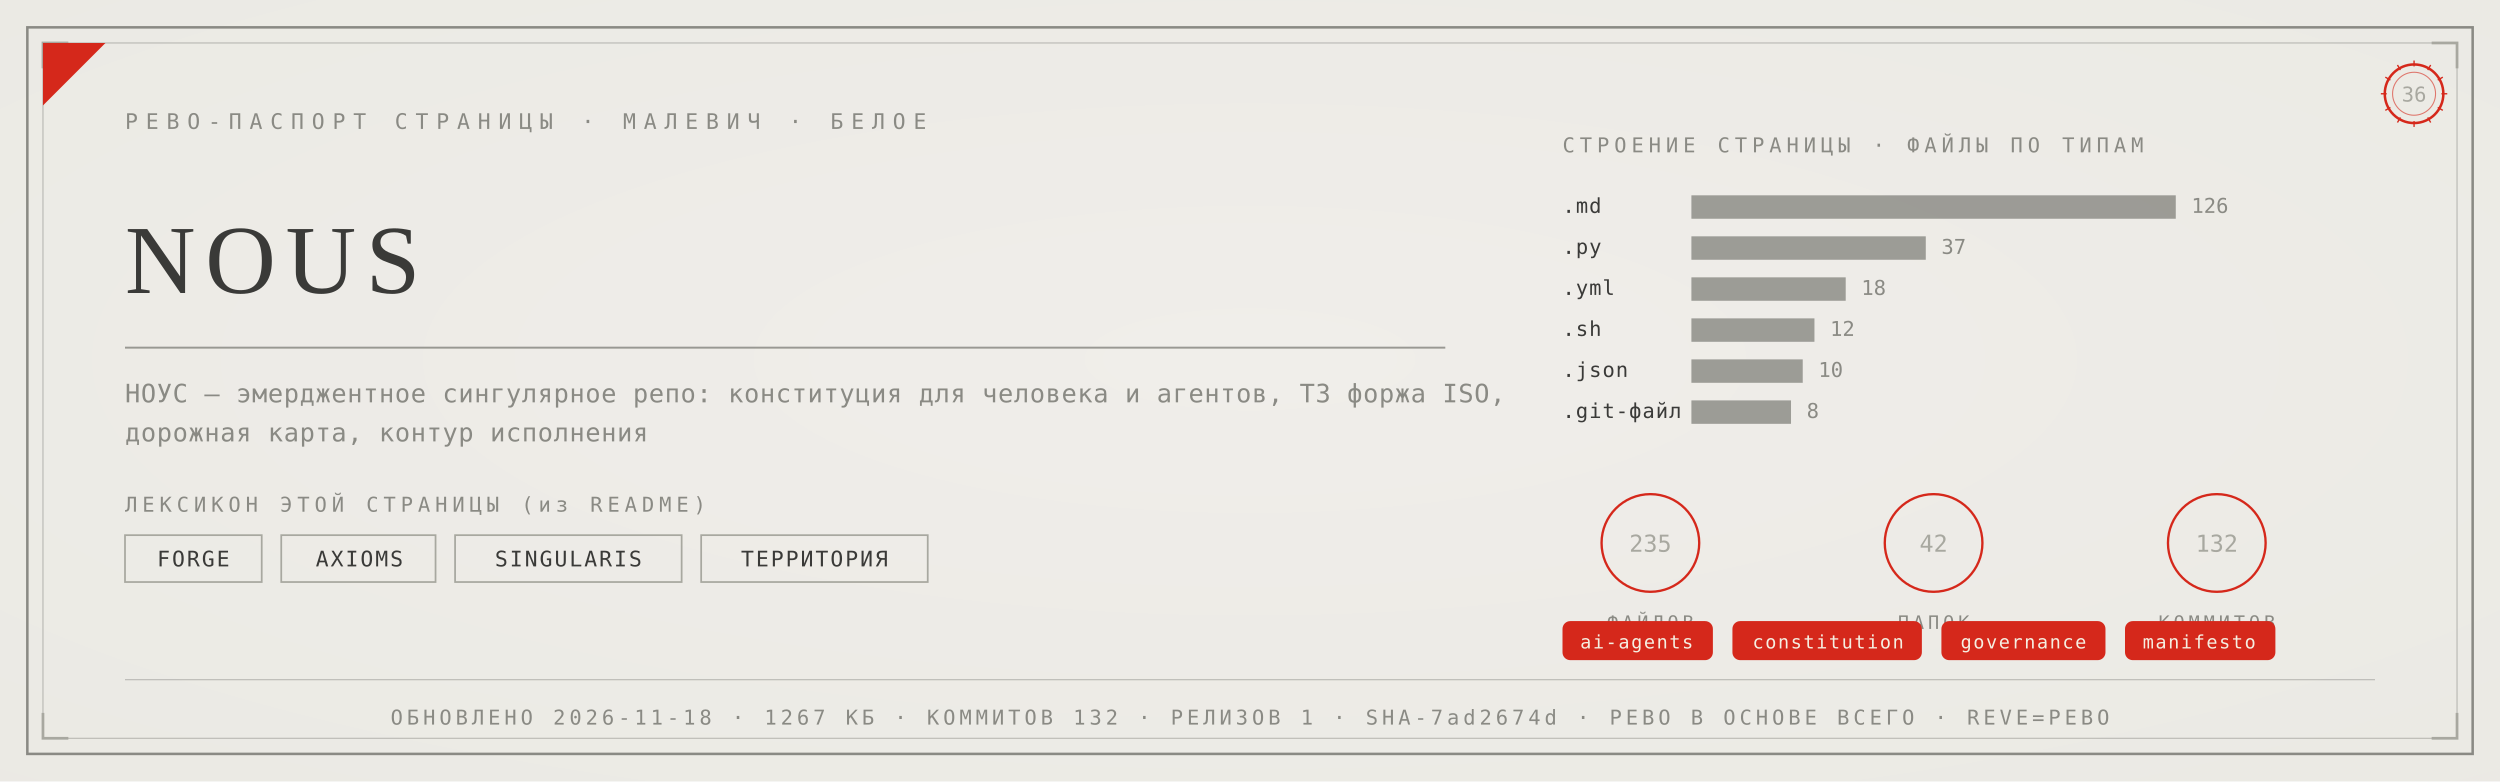
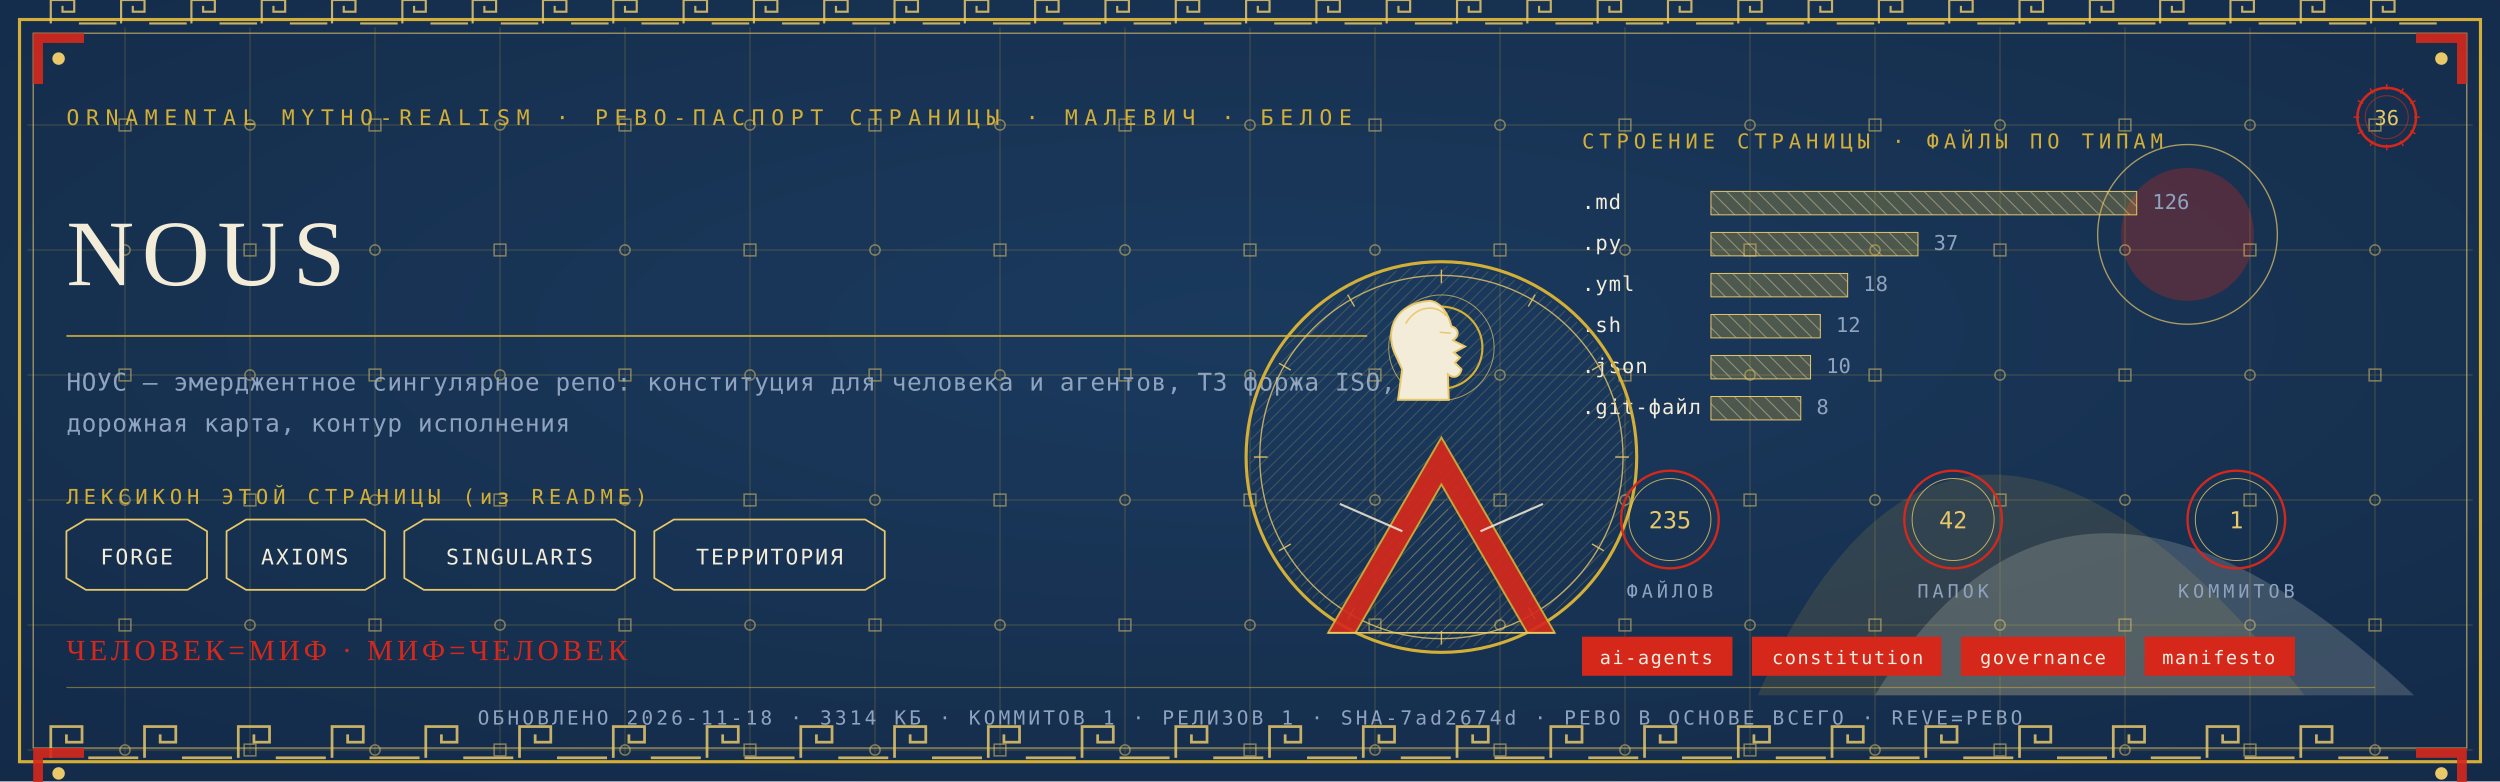
<svg xmlns="http://www.w3.org/2000/svg" viewBox="0 0 1280 400" width="1280" height="400">
  <defs>
-     <radialGradient id="rp36" cx="0.5" cy="0.46" r="1.05">
-       <stop offset="0" stop-color="#F1EFEA" />
-       <stop offset="1" stop-color="#E9E7E1" />
+     <radialGradient id="rp36" cx="0.5" cy="0.42" r="1.1">
+       <stop offset="0" stop-color="#1B3B5F" />
+       <stop offset="1" stop-color="#10243E" />
    </radialGradient>
+     <pattern id="hatchm" width="4.2" height="4.2" patternUnits="userSpaceOnUse" patternTransform="rotate(45)">
+       <rect width="4.2" height="4.2" fill="none" />
+       <line x1="0" y1="0" x2="0" y2="4.2" stroke="#E8C868" stroke-width="0.5" />
+     </pattern>
+     <pattern id="hatchv" width="5.5" height="5.5" patternUnits="userSpaceOnUse" patternTransform="rotate(-45)">
+       <rect width="5.5" height="5.5" fill="none" />
+       <line x1="0" y1="0" x2="0" y2="5.5" stroke="#F3ECD9" stroke-width="0.5" />
+     </pattern>
  </defs>
-   <rect width="1280" height="400" fill="#E9E7E1" />
-   <rect width="1280" height="400" fill="url(#rp36)" opacity="0.92" />
-   <rect x="14" y="14" width="1252" height="372" fill="none" stroke="#8A8A84" stroke-width="1.3" />
-   <rect x="22" y="22" width="1236" height="356" fill="none" stroke="#8A8A84" stroke-width="0.55" opacity="0.55" />
-   <path d="M 22 35 L 22 22 L 35 22" fill="none" stroke="#A8A8A0" stroke-width="1.4" />
-   <path d="M 1258 35 L 1258 22 L 1245 22" fill="none" stroke="#A8A8A0" stroke-width="1.4" />
-   <path d="M 22 365 L 22 378 L 35 378" fill="none" stroke="#A8A8A0" stroke-width="1.4" />
-   <path d="M 1258 365 L 1258 378 L 1245 378" fill="none" stroke="#A8A8A0" stroke-width="1.4" />
-   <path d="M 22 54 L 22 22 L 54 22 Z" fill="#D5281B" />
-   <text x="64" y="66" font-family="'Cascadia Mono', ui-monospace, Consolas, monospace" font-size="11" fill="#8A8A84" letter-spacing="4">РЕВО-ПАСПОРТ СТРАНИЦЫ · МАЛЕВИЧ · БЕЛОЕ</text>
-   <g transform="translate(1236,48)">
+   <rect width="1280" height="400" fill="#10243E" />
+   <rect width="1280" height="400" fill="url(#rp36)" opacity="0.94" />
+   <path d="M 900 356 Q 1000 130 1180 356 Z" fill="#D4AF37" opacity="0.14" />
+   <path d="M 960 356 Q 1060 190 1236 356 Z" fill="#F3ECD9" opacity="0.18" />
+   <circle cx="1120" cy="120" r="34" fill="#D5281B" opacity="0.30" />
+   <circle cx="1120" cy="120" r="46" fill="none" stroke="#E8C868" stroke-width="0.7" opacity="0.7" />
+   <g stroke="#D4AF37" stroke-width="0.45" opacity="0.30">
+     <line x1="64" y1="14" x2="64" y2="386" />
+     <line x1="128" y1="14" x2="128" y2="386" />
+     <line x1="192" y1="14" x2="192" y2="386" />
+     <line x1="256" y1="14" x2="256" y2="386" />
+     <line x1="320" y1="14" x2="320" y2="386" />
+     <line x1="384" y1="14" x2="384" y2="386" />
+     <line x1="448" y1="14" x2="448" y2="386" />
+     <line x1="512" y1="14" x2="512" y2="386" />
+     <line x1="576" y1="14" x2="576" y2="386" />
+     <line x1="640" y1="14" x2="640" y2="386" />
+     <line x1="704" y1="14" x2="704" y2="386" />
+     <line x1="768" y1="14" x2="768" y2="386" />
+     <line x1="832" y1="14" x2="832" y2="386" />
+     <line x1="896" y1="14" x2="896" y2="386" />
+     <line x1="960" y1="14" x2="960" y2="386" />
+     <line x1="1024" y1="14" x2="1024" y2="386" />
+     <line x1="1088" y1="14" x2="1088" y2="386" />
+     <line x1="1152" y1="14" x2="1152" y2="386" />
+     <line x1="1216" y1="14" x2="1216" y2="386" />
+     <line x1="14" y1="64" x2="1266" y2="64" />
+     <line x1="14" y1="128" x2="1266" y2="128" />
+     <line x1="14" y1="192" x2="1266" y2="192" />
+     <line x1="14" y1="256" x2="1266" y2="256" />
+     <line x1="14" y1="320" x2="1266" y2="320" />
+     <line x1="14" y1="384" x2="1266" y2="384" />
+   </g>
+   <g fill="none" stroke="#E8C868" stroke-width="0.8" opacity="0.5">
+     <rect x="61" y="61" width="6" height="6" />
+     <circle cx="64" cy="128" r="2.6" />
+     <rect x="61" y="189" width="6" height="6" />
+     <circle cx="64" cy="256" r="2.6" />
+     <rect x="61" y="317" width="6" height="6" />
+     <circle cx="64" cy="384" r="2.6" />
+     <circle cx="128" cy="64" r="2.6" />
+     <rect x="125" y="125" width="6" height="6" />
+     <circle cx="128" cy="192" r="2.6" />
+     <rect x="125" y="253" width="6" height="6" />
+     <circle cx="128" cy="320" r="2.6" />
+     <rect x="125" y="381" width="6" height="6" />
+     <rect x="189" y="61" width="6" height="6" />
+     <circle cx="192" cy="128" r="2.6" />
+     <rect x="189" y="189" width="6" height="6" />
+     <circle cx="192" cy="256" r="2.6" />
+     <rect x="189" y="317" width="6" height="6" />
+     <circle cx="192" cy="384" r="2.6" />
+     <circle cx="256" cy="64" r="2.6" />
+     <rect x="253" y="125" width="6" height="6" />
+     <circle cx="256" cy="192" r="2.6" />
+     <rect x="253" y="253" width="6" height="6" />
+     <circle cx="256" cy="320" r="2.6" />
+     <rect x="253" y="381" width="6" height="6" />
+     <rect x="317" y="61" width="6" height="6" />
+     <circle cx="320" cy="128" r="2.6" />
+     <rect x="317" y="189" width="6" height="6" />
+     <circle cx="320" cy="256" r="2.6" />
+     <rect x="317" y="317" width="6" height="6" />
+     <circle cx="320" cy="384" r="2.6" />
+     <circle cx="384" cy="64" r="2.6" />
+     <rect x="381" y="125" width="6" height="6" />
+     <circle cx="384" cy="192" r="2.6" />
+     <rect x="381" y="253" width="6" height="6" />
+     <circle cx="384" cy="320" r="2.6" />
+     <rect x="381" y="381" width="6" height="6" />
+     <rect x="445" y="61" width="6" height="6" />
+     <circle cx="448" cy="128" r="2.6" />
+     <rect x="445" y="189" width="6" height="6" />
+     <circle cx="448" cy="256" r="2.6" />
+     <rect x="445" y="317" width="6" height="6" />
+     <circle cx="448" cy="384" r="2.6" />
+     <circle cx="512" cy="64" r="2.6" />
+     <rect x="509" y="125" width="6" height="6" />
+     <circle cx="512" cy="192" r="2.6" />
+     <rect x="509" y="253" width="6" height="6" />
+     <circle cx="512" cy="320" r="2.6" />
+     <rect x="509" y="381" width="6" height="6" />
+     <rect x="573" y="61" width="6" height="6" />
+     <circle cx="576" cy="128" r="2.6" />
+     <rect x="573" y="189" width="6" height="6" />
+     <circle cx="576" cy="256" r="2.6" />
+     <rect x="573" y="317" width="6" height="6" />
+     <circle cx="576" cy="384" r="2.6" />
+     <circle cx="640" cy="64" r="2.6" />
+     <rect x="637" y="125" width="6" height="6" />
+     <circle cx="640" cy="192" r="2.6" />
+     <rect x="637" y="253" width="6" height="6" />
+     <circle cx="640" cy="320" r="2.6" />
+     <rect x="637" y="381" width="6" height="6" />
+     <rect x="701" y="61" width="6" height="6" />
+     <circle cx="704" cy="128" r="2.6" />
+     <rect x="701" y="189" width="6" height="6" />
+     <circle cx="704" cy="256" r="2.6" />
+     <rect x="701" y="317" width="6" height="6" />
+     <circle cx="704" cy="384" r="2.6" />
+     <circle cx="768" cy="64" r="2.6" />
+     <rect x="765" y="125" width="6" height="6" />
+     <circle cx="768" cy="192" r="2.6" />
+     <rect x="765" y="253" width="6" height="6" />
+     <circle cx="768" cy="320" r="2.6" />
+     <rect x="765" y="381" width="6" height="6" />
+     <rect x="829" y="61" width="6" height="6" />
+     <circle cx="832" cy="128" r="2.6" />
+     <rect x="829" y="189" width="6" height="6" />
+     <circle cx="832" cy="256" r="2.6" />
+     <rect x="829" y="317" width="6" height="6" />
+     <circle cx="832" cy="384" r="2.6" />
+     <circle cx="896" cy="64" r="2.6" />
+     <rect x="893" y="125" width="6" height="6" />
+     <circle cx="896" cy="192" r="2.6" />
+     <rect x="893" y="253" width="6" height="6" />
+     <circle cx="896" cy="320" r="2.6" />
+     <rect x="893" y="381" width="6" height="6" />
+     <rect x="957" y="61" width="6" height="6" />
+     <circle cx="960" cy="128" r="2.6" />
+     <rect x="957" y="189" width="6" height="6" />
+     <circle cx="960" cy="256" r="2.6" />
+     <rect x="957" y="317" width="6" height="6" />
+     <circle cx="960" cy="384" r="2.6" />
+     <circle cx="1024" cy="64" r="2.6" />
+     <rect x="1021" y="125" width="6" height="6" />
+     <circle cx="1024" cy="192" r="2.6" />
+     <rect x="1021" y="253" width="6" height="6" />
+     <circle cx="1024" cy="320" r="2.6" />
+     <rect x="1021" y="381" width="6" height="6" />
+     <rect x="1085" y="61" width="6" height="6" />
+     <circle cx="1088" cy="128" r="2.6" />
+     <rect x="1085" y="189" width="6" height="6" />
+     <circle cx="1088" cy="256" r="2.6" />
+     <rect x="1085" y="317" width="6" height="6" />
+     <circle cx="1088" cy="384" r="2.6" />
+     <circle cx="1152" cy="64" r="2.6" />
+     <rect x="1149" y="125" width="6" height="6" />
+     <circle cx="1152" cy="192" r="2.6" />
+     <rect x="1149" y="253" width="6" height="6" />
+     <circle cx="1152" cy="320" r="2.6" />
+     <rect x="1149" y="381" width="6" height="6" />
+     <rect x="1213" y="61" width="6" height="6" />
+     <circle cx="1216" cy="128" r="2.6" />
+     <rect x="1213" y="189" width="6" height="6" />
+     <circle cx="1216" cy="256" r="2.6" />
+     <rect x="1213" y="317" width="6" height="6" />
+     <circle cx="1216" cy="384" r="2.6" />
+   </g>
+   <rect x="10" y="10" width="1260" height="380" fill="none" stroke="#D4AF37" stroke-width="1.6" />
+   <rect x="17" y="17" width="1246" height="366" fill="none" stroke="#E8C868" stroke-width="0.6" opacity="0.75" />
+   <g fill="none" stroke="#E8C868" stroke-width="1.4" opacity="0.85">
+     <path d="M 26 388 L 26 372 L 42 372 L 42 380.0 L 34.0 380.0 L 34.0 376.0" />
+     <line x1="45.2" y1="388" x2="70.8" y2="388" />
+     <path d="M 74 388 L 74 372 L 90 372 L 90 380.0 L 82.0 380.0 L 82.0 376.0" />
+     <line x1="93.2" y1="388" x2="118.8" y2="388" />
+     <path d="M 122 388 L 122 372 L 138 372 L 138 380.0 L 130.0 380.0 L 130.0 376.0" />
+     <line x1="141.2" y1="388" x2="166.8" y2="388" />
+     <path d="M 170 388 L 170 372 L 186 372 L 186 380.0 L 178.0 380.0 L 178.0 376.0" />
+     <line x1="189.2" y1="388" x2="214.8" y2="388" />
+     <path d="M 218 388 L 218 372 L 234 372 L 234 380.0 L 226.0 380.0 L 226.0 376.0" />
+     <line x1="237.2" y1="388" x2="262.8" y2="388" />
+     <path d="M 266 388 L 266 372 L 282 372 L 282 380.0 L 274.0 380.0 L 274.0 376.0" />
+     <line x1="285.2" y1="388" x2="310.8" y2="388" />
+     <path d="M 314 388 L 314 372 L 330 372 L 330 380.0 L 322.0 380.0 L 322.0 376.0" />
+     <line x1="333.2" y1="388" x2="358.8" y2="388" />
+     <path d="M 362 388 L 362 372 L 378 372 L 378 380.0 L 370.0 380.0 L 370.0 376.0" />
+     <line x1="381.2" y1="388" x2="406.8" y2="388" />
+     <path d="M 410 388 L 410 372 L 426 372 L 426 380.0 L 418.0 380.0 L 418.0 376.0" />
+     <line x1="429.2" y1="388" x2="454.8" y2="388" />
+     <path d="M 458 388 L 458 372 L 474 372 L 474 380.0 L 466.0 380.0 L 466.0 376.0" />
+     <line x1="477.2" y1="388" x2="502.8" y2="388" />
+     <path d="M 506 388 L 506 372 L 522 372 L 522 380.0 L 514.0 380.0 L 514.0 376.0" />
+     <line x1="525.2" y1="388" x2="550.8" y2="388" />
+     <path d="M 554 388 L 554 372 L 570 372 L 570 380.0 L 562.0 380.0 L 562.0 376.0" />
+     <line x1="573.2" y1="388" x2="598.8" y2="388" />
+     <path d="M 602 388 L 602 372 L 618 372 L 618 380.0 L 610.0 380.0 L 610.0 376.0" />
+     <line x1="621.2" y1="388" x2="646.8" y2="388" />
+     <path d="M 650 388 L 650 372 L 666 372 L 666 380.0 L 658.0 380.0 L 658.0 376.0" />
+     <line x1="669.2" y1="388" x2="694.8" y2="388" />
+     <path d="M 698 388 L 698 372 L 714 372 L 714 380.0 L 706.0 380.0 L 706.0 376.0" />
+     <line x1="717.2" y1="388" x2="742.8" y2="388" />
+     <path d="M 746 388 L 746 372 L 762 372 L 762 380.0 L 754.0 380.0 L 754.0 376.0" />
+     <line x1="765.2" y1="388" x2="790.8" y2="388" />
+     <path d="M 794 388 L 794 372 L 810 372 L 810 380.0 L 802.0 380.0 L 802.0 376.0" />
+     <line x1="813.2" y1="388" x2="838.8" y2="388" />
+     <path d="M 842 388 L 842 372 L 858 372 L 858 380.0 L 850.0 380.0 L 850.0 376.0" />
+     <line x1="861.2" y1="388" x2="886.8" y2="388" />
+     <path d="M 890 388 L 890 372 L 906 372 L 906 380.0 L 898.0 380.0 L 898.0 376.0" />
+     <line x1="909.2" y1="388" x2="934.8" y2="388" />
+     <path d="M 938 388 L 938 372 L 954 372 L 954 380.0 L 946.0 380.0 L 946.0 376.0" />
+     <line x1="957.2" y1="388" x2="982.8" y2="388" />
+     <path d="M 986 388 L 986 372 L 1002 372 L 1002 380.0 L 994.0 380.0 L 994.0 376.0" />
+     <line x1="1005.2" y1="388" x2="1030.8" y2="388" />
+     <path d="M 1034 388 L 1034 372 L 1050 372 L 1050 380.0 L 1042.0 380.0 L 1042.0 376.0" />
+     <line x1="1053.2" y1="388" x2="1078.8" y2="388" />
+     <path d="M 1082 388 L 1082 372 L 1098 372 L 1098 380.0 L 1090.0 380.0 L 1090.0 376.0" />
+     <line x1="1101.2" y1="388" x2="1126.8" y2="388" />
+     <path d="M 1130 388 L 1130 372 L 1146 372 L 1146 380.0 L 1138.0 380.0 L 1138.0 376.0" />
+     <line x1="1149.2" y1="388" x2="1174.8" y2="388" />
+     <path d="M 1178 388 L 1178 372 L 1194 372 L 1194 380.0 L 1186.0 380.0 L 1186.0 376.0" />
+     <line x1="1197.2" y1="388" x2="1222.8" y2="388" />
+   </g>
+   <g fill="none" stroke="#E8C868" stroke-width="1.1" opacity="0.85">
+     <path d="M 26 12 L 26 0 L 38 0 L 38 6.0 L 32.0 6.0 L 32.0 3.0" />
+     <line x1="40.4" y1="12" x2="59.6" y2="12" />
+     <path d="M 62 12 L 62 0 L 74 0 L 74 6.0 L 68.0 6.0 L 68.0 3.0" />
+     <line x1="76.4" y1="12" x2="95.6" y2="12" />
+     <path d="M 98 12 L 98 0 L 110 0 L 110 6.0 L 104.0 6.0 L 104.0 3.0" />
+     <line x1="112.4" y1="12" x2="131.6" y2="12" />
+     <path d="M 134 12 L 134 0 L 146 0 L 146 6.0 L 140.0 6.0 L 140.0 3.0" />
+     <line x1="148.4" y1="12" x2="167.6" y2="12" />
+     <path d="M 170 12 L 170 0 L 182 0 L 182 6.0 L 176.0 6.0 L 176.0 3.0" />
+     <line x1="184.4" y1="12" x2="203.6" y2="12" />
+     <path d="M 206 12 L 206 0 L 218 0 L 218 6.0 L 212.0 6.0 L 212.0 3.0" />
+     <line x1="220.4" y1="12" x2="239.6" y2="12" />
+     <path d="M 242 12 L 242 0 L 254 0 L 254 6.0 L 248.0 6.0 L 248.0 3.0" />
+     <line x1="256.4" y1="12" x2="275.6" y2="12" />
+     <path d="M 278 12 L 278 0 L 290 0 L 290 6.0 L 284.0 6.0 L 284.0 3.0" />
+     <line x1="292.4" y1="12" x2="311.6" y2="12" />
+     <path d="M 314 12 L 314 0 L 326 0 L 326 6.0 L 320.0 6.0 L 320.0 3.0" />
+     <line x1="328.4" y1="12" x2="347.6" y2="12" />
+     <path d="M 350 12 L 350 0 L 362 0 L 362 6.0 L 356.0 6.0 L 356.0 3.0" />
+     <line x1="364.4" y1="12" x2="383.6" y2="12" />
+     <path d="M 386 12 L 386 0 L 398 0 L 398 6.0 L 392.0 6.0 L 392.0 3.0" />
+     <line x1="400.4" y1="12" x2="419.6" y2="12" />
+     <path d="M 422 12 L 422 0 L 434 0 L 434 6.0 L 428.0 6.0 L 428.0 3.0" />
+     <line x1="436.4" y1="12" x2="455.6" y2="12" />
+     <path d="M 458 12 L 458 0 L 470 0 L 470 6.0 L 464.0 6.0 L 464.0 3.0" />
+     <line x1="472.4" y1="12" x2="491.6" y2="12" />
+     <path d="M 494 12 L 494 0 L 506 0 L 506 6.0 L 500.0 6.0 L 500.0 3.0" />
+     <line x1="508.4" y1="12" x2="527.6" y2="12" />
+     <path d="M 530 12 L 530 0 L 542 0 L 542 6.0 L 536.0 6.0 L 536.0 3.0" />
+     <line x1="544.4" y1="12" x2="563.6" y2="12" />
+     <path d="M 566 12 L 566 0 L 578 0 L 578 6.0 L 572.0 6.0 L 572.0 3.0" />
+     <line x1="580.4" y1="12" x2="599.6" y2="12" />
+     <path d="M 602 12 L 602 0 L 614 0 L 614 6.0 L 608.0 6.0 L 608.0 3.0" />
+     <line x1="616.4" y1="12" x2="635.6" y2="12" />
+     <path d="M 638 12 L 638 0 L 650 0 L 650 6.0 L 644.0 6.0 L 644.0 3.0" />
+     <line x1="652.4" y1="12" x2="671.6" y2="12" />
+     <path d="M 674 12 L 674 0 L 686 0 L 686 6.0 L 680.0 6.0 L 680.0 3.0" />
+     <line x1="688.4" y1="12" x2="707.6" y2="12" />
+     <path d="M 710 12 L 710 0 L 722 0 L 722 6.0 L 716.0 6.0 L 716.0 3.0" />
+     <line x1="724.4" y1="12" x2="743.6" y2="12" />
+     <path d="M 746 12 L 746 0 L 758 0 L 758 6.0 L 752.0 6.0 L 752.0 3.0" />
+     <line x1="760.4" y1="12" x2="779.6" y2="12" />
+     <path d="M 782 12 L 782 0 L 794 0 L 794 6.0 L 788.0 6.0 L 788.0 3.0" />
+     <line x1="796.4" y1="12" x2="815.6" y2="12" />
+     <path d="M 818 12 L 818 0 L 830 0 L 830 6.0 L 824.0 6.0 L 824.0 3.0" />
+     <line x1="832.4" y1="12" x2="851.6" y2="12" />
+     <path d="M 854 12 L 854 0 L 866 0 L 866 6.0 L 860.0 6.0 L 860.0 3.0" />
+     <line x1="868.4" y1="12" x2="887.6" y2="12" />
+     <path d="M 890 12 L 890 0 L 902 0 L 902 6.0 L 896.0 6.0 L 896.0 3.0" />
+     <line x1="904.4" y1="12" x2="923.6" y2="12" />
+     <path d="M 926 12 L 926 0 L 938 0 L 938 6.0 L 932.0 6.0 L 932.0 3.0" />
+     <line x1="940.4" y1="12" x2="959.6" y2="12" />
+     <path d="M 962 12 L 962 0 L 974 0 L 974 6.0 L 968.0 6.0 L 968.0 3.0" />
+     <line x1="976.4" y1="12" x2="995.6" y2="12" />
+     <path d="M 998 12 L 998 0 L 1010 0 L 1010 6.0 L 1004.0 6.0 L 1004.0 3.0" />
+     <line x1="1012.4" y1="12" x2="1031.6" y2="12" />
+     <path d="M 1034 12 L 1034 0 L 1046 0 L 1046 6.0 L 1040.0 6.0 L 1040.0 3.0" />
+     <line x1="1048.4" y1="12" x2="1067.6" y2="12" />
+     <path d="M 1070 12 L 1070 0 L 1082 0 L 1082 6.0 L 1076.0 6.0 L 1076.0 3.0" />
+     <line x1="1084.4" y1="12" x2="1103.6" y2="12" />
+     <path d="M 1106 12 L 1106 0 L 1118 0 L 1118 6.0 L 1112.0 6.0 L 1112.0 3.0" />
+     <line x1="1120.4" y1="12" x2="1139.6" y2="12" />
+     <path d="M 1142 12 L 1142 0 L 1154 0 L 1154 6.0 L 1148.0 6.0 L 1148.0 3.0" />
+     <line x1="1156.4" y1="12" x2="1175.6" y2="12" />
+     <path d="M 1178 12 L 1178 0 L 1190 0 L 1190 6.0 L 1184.0 6.0 L 1184.0 3.0" />
+     <line x1="1192.4" y1="12" x2="1211.6" y2="12" />
+     <path d="M 1214 12 L 1214 0 L 1226 0 L 1226 6.0 L 1220.0 6.0 L 1220.0 3.0" />
+     <line x1="1228.4" y1="12" x2="1247.6" y2="12" />
+   </g>
+   <g transform="translate(17,17) scale(1,1)">
+     <path d="M 0 0 L 26 0 L 26 5 L 5 5 L 5 26 L 0 26 Z" fill="#D5281B" opacity="0.9" />
+     <circle cx="13" cy="13" r="3.2" fill="#E8C868" />
+   </g>
+   <g transform="translate(1263,17) scale(-1,1)">
+     <path d="M 0 0 L 26 0 L 26 5 L 5 5 L 5 26 L 0 26 Z" fill="#D5281B" opacity="0.9" />
+     <circle cx="13" cy="13" r="3.2" fill="#E8C868" />
+   </g>
+   <g transform="translate(17,383) scale(1,1)">
+     <path d="M 0 0 L 26 0 L 26 5 L 5 5 L 5 26 L 0 26 Z" fill="#D5281B" opacity="0.9" />
+     <circle cx="13" cy="13" r="3.2" fill="#E8C868" />
+   </g>
+   <g transform="translate(1263,383) scale(-1,1)">
+     <path d="M 0 0 L 26 0 L 26 5 L 5 5 L 5 26 L 0 26 Z" fill="#D5281B" opacity="0.9" />
+     <circle cx="13" cy="13" r="3.2" fill="#E8C868" />
+   </g>
+   <text x="34" y="64" font-family="'Cascadia Mono', ui-monospace, Consolas, monospace" font-size="11" fill="#D4AF37" letter-spacing="3.4">ORNAMENTAL MYTHO-REALISM · РЕВО-ПАСПОРТ СТРАНИЦЫ · МАЛЕВИЧ · БЕЛОЕ</text>
+   <g transform="translate(1222,60)">
    <circle r="15" fill="none" stroke="#D5281B" stroke-width="1.3" />
    <circle r="11" fill="none" stroke="#D5281B" stroke-width="0.55" opacity="0.6" />
-     <text y="4" text-anchor="middle" font-family="'Cascadia Mono', ui-monospace, Consolas, monospace" font-size="10.5" fill="#A8A8A0">36</text>
+     <text y="4" text-anchor="middle" font-family="'Cascadia Mono', ui-monospace, Consolas, monospace" font-size="10.5" fill="#E8C868">36</text>
    <g stroke="#D5281B" stroke-width="0.7">
      <line x1="0" y1="-17" x2="0" y2="-14" transform="rotate(0)" />
      <line x1="0" y1="-17" x2="0" y2="-14" transform="rotate(30)" />
      <line x1="0" y1="-17" x2="0" y2="-14" transform="rotate(60)" />
      <line x1="0" y1="-17" x2="0" y2="-14" transform="rotate(90)" />
      <line x1="0" y1="-17" x2="0" y2="-14" transform="rotate(120)" />
      <line x1="0" y1="-17" x2="0" y2="-14" transform="rotate(150)" />
      <line x1="0" y1="-17" x2="0" y2="-14" transform="rotate(180)" />
      <line x1="0" y1="-17" x2="0" y2="-14" transform="rotate(210)" />
      <line x1="0" y1="-17" x2="0" y2="-14" transform="rotate(240)" />
      <line x1="0" y1="-17" x2="0" y2="-14" transform="rotate(270)" />
      <line x1="0" y1="-17" x2="0" y2="-14" transform="rotate(300)" />
      <line x1="0" y1="-17" x2="0" y2="-14" transform="rotate(330)" />
    </g>
  </g>
-   <text x="64" y="150" font-family="Georgia, 'Times New Roman', serif" font-size="50.0" fill="#3A3A38" letter-spacing="5">NOUS</text>
-   <line x1="64" y1="178" x2="740" y2="178" stroke="#8A8A84" stroke-width="1" opacity="0.85" />
-   <text x="64" y="206" font-family="'Cascadia Mono', ui-monospace, Consolas, monospace" font-size="13" fill="#8A8A84" letter-spacing="0.3">НОУС — эмерджентное сингулярное репо: конституция для человека и агентов, ТЗ форжа ISO,</text>
-   <text x="64" y="226" font-family="'Cascadia Mono', ui-monospace, Consolas, monospace" font-size="13" fill="#8A8A84" letter-spacing="0.3">дорожная карта, контур исполнения</text>
-   <text x="64" y="262" font-family="'Cascadia Mono', ui-monospace, Consolas, monospace" font-size="10.5" fill="#8A8A84" letter-spacing="2.5">ЛЕКСИКОН ЭТОЙ СТРАНИЦЫ (из README)</text>
-   <rect x="64" y="274" width="70" height="24" fill="none" stroke="#A8A8A0" stroke-width="0.9" />
-   <text x="99" y="290" text-anchor="middle" font-family="'Cascadia Mono', ui-monospace, Consolas, monospace" font-size="11" fill="#3A3A38" letter-spacing="1">FORGE</text>
-   <rect x="144" y="274" width="79" height="24" fill="none" stroke="#A8A8A0" stroke-width="0.9" />
-   <text x="184" y="290" text-anchor="middle" font-family="'Cascadia Mono', ui-monospace, Consolas, monospace" font-size="11" fill="#3A3A38" letter-spacing="1">AXIOMS</text>
-   <rect x="233" y="274" width="116" height="24" fill="none" stroke="#A8A8A0" stroke-width="0.9" />
-   <text x="291" y="290" text-anchor="middle" font-family="'Cascadia Mono', ui-monospace, Consolas, monospace" font-size="11" fill="#3A3A38" letter-spacing="1">SINGULARIS</text>
-   <rect x="359" y="274" width="116" height="24" fill="none" stroke="#A8A8A0" stroke-width="0.9" />
-   <text x="417" y="290" text-anchor="middle" font-family="'Cascadia Mono', ui-monospace, Consolas, monospace" font-size="11" fill="#3A3A38" letter-spacing="1">ТЕРРИТОРИЯ</text>
-   <text x="800" y="78" font-family="'Cascadia Mono', ui-monospace, Consolas, monospace" font-size="10.5" fill="#8A8A84" letter-spacing="2.5">СТРОЕНИЕ СТРАНИЦЫ · ФАЙЛЫ ПО ТИПАМ</text>
-   <text x="800" y="109" font-family="'Cascadia Mono', ui-monospace, Consolas, monospace" font-size="10.5" fill="#3A3A38" letter-spacing="0.5">.md</text>
-   <rect x="866" y="100" width="248" height="12" fill="#8A8A84" opacity="0.82" />
-   <text x="1122" y="109" font-family="'Cascadia Mono', ui-monospace, Consolas, monospace" font-size="10.5" fill="#8A8A84">126</text>
-   <text x="800" y="130" font-family="'Cascadia Mono', ui-monospace, Consolas, monospace" font-size="10.5" fill="#3A3A38" letter-spacing="0.5">.py</text>
-   <rect x="866" y="121" width="120" height="12" fill="#8A8A84" opacity="0.82" />
-   <text x="994" y="130" font-family="'Cascadia Mono', ui-monospace, Consolas, monospace" font-size="10.5" fill="#8A8A84">37</text>
-   <text x="800" y="151" font-family="'Cascadia Mono', ui-monospace, Consolas, monospace" font-size="10.5" fill="#3A3A38" letter-spacing="0.5">.yml</text>
-   <rect x="866" y="142" width="79" height="12" fill="#8A8A84" opacity="0.82" />
-   <text x="953" y="151" font-family="'Cascadia Mono', ui-monospace, Consolas, monospace" font-size="10.5" fill="#8A8A84">18</text>
-   <text x="800" y="172" font-family="'Cascadia Mono', ui-monospace, Consolas, monospace" font-size="10.5" fill="#3A3A38" letter-spacing="0.5">.sh</text>
-   <rect x="866" y="163" width="63" height="12" fill="#8A8A84" opacity="0.82" />
-   <text x="937" y="172" font-family="'Cascadia Mono', ui-monospace, Consolas, monospace" font-size="10.5" fill="#8A8A84">12</text>
-   <text x="800" y="193" font-family="'Cascadia Mono', ui-monospace, Consolas, monospace" font-size="10.5" fill="#3A3A38" letter-spacing="0.5">.json</text>
-   <rect x="866" y="184" width="57" height="12" fill="#8A8A84" opacity="0.82" />
-   <text x="931" y="193" font-family="'Cascadia Mono', ui-monospace, Consolas, monospace" font-size="10.5" fill="#8A8A84">10</text>
-   <text x="800" y="214" font-family="'Cascadia Mono', ui-monospace, Consolas, monospace" font-size="10.5" fill="#3A3A38" letter-spacing="0.5">.git-файл</text>
-   <rect x="866" y="205" width="51" height="12" fill="#8A8A84" opacity="0.82" />
-   <text x="925" y="214" font-family="'Cascadia Mono', ui-monospace, Consolas, monospace" font-size="10.5" fill="#8A8A84">8</text>
-   <g transform="translate(845,278)">
+   <text x="34" y="146" font-family="Georgia, 'Times New Roman', serif" font-size="48.0" fill="#F3ECD9" letter-spacing="4">NOUS</text>
+   <line x1="34" y1="172" x2="700" y2="172" stroke="#D4AF37" stroke-width="1" opacity="0.85" />
+   <text x="34" y="200" font-family="'Cascadia Mono', ui-monospace, Consolas, monospace" font-size="12.5" fill="#8FA3BF" letter-spacing="0.3">НОУС — эмерджентное сингулярное репо: конституция для человека и агентов, ТЗ форжа ISO,</text>
+   <text x="34" y="221" font-family="'Cascadia Mono', ui-monospace, Consolas, monospace" font-size="12.5" fill="#8FA3BF" letter-spacing="0.3">дорожная карта, контур исполнения</text>
+   <text x="34" y="258" font-family="'Cascadia Mono', ui-monospace, Consolas, monospace" font-size="10.5" fill="#D4AF37" letter-spacing="2.5">ЛЕКСИКОН ЭТОЙ СТРАНИЦЫ (из README)</text>
+   <path d="M 34 272 L 44 266 L 96 266 L 106 272 L 106 296 L 96 302 L 44 302 L 34 296 Z" fill="none" stroke="#E8C868" stroke-width="0.9" />
+   <text x="70" y="289" text-anchor="middle" font-family="'Cascadia Mono', ui-monospace, Consolas, monospace" font-size="11" fill="#F3ECD9" letter-spacing="1">FORGE</text>
+   <path d="M 116 272 L 126 266 L 187 266 L 197 272 L 197 296 L 187 302 L 126 302 L 116 296 Z" fill="none" stroke="#E8C868" stroke-width="0.9" />
+   <text x="156" y="289" text-anchor="middle" font-family="'Cascadia Mono', ui-monospace, Consolas, monospace" font-size="11" fill="#F3ECD9" letter-spacing="1">AXIOMS</text>
+   <path d="M 207 272 L 217 266 L 315 266 L 325 272 L 325 296 L 315 302 L 217 302 L 207 296 Z" fill="none" stroke="#E8C868" stroke-width="0.9" />
+   <text x="266" y="289" text-anchor="middle" font-family="'Cascadia Mono', ui-monospace, Consolas, monospace" font-size="11" fill="#F3ECD9" letter-spacing="1">SINGULARIS</text>
+   <path d="M 335 272 L 345 266 L 443 266 L 453 272 L 453 296 L 443 302 L 345 302 L 335 296 Z" fill="none" stroke="#E8C868" stroke-width="0.9" />
+   <text x="394" y="289" text-anchor="middle" font-family="'Cascadia Mono', ui-monospace, Consolas, monospace" font-size="11" fill="#F3ECD9" letter-spacing="1">ТЕРРИТОРИЯ</text>
+   <text x="810" y="76" font-family="'Cascadia Mono', ui-monospace, Consolas, monospace" font-size="10.5" fill="#D4AF37" letter-spacing="2.5">СТРОЕНИЕ СТРАНИЦЫ · ФАЙЛЫ ПО ТИПАМ</text>
+   <text x="810" y="107" font-family="'Cascadia Mono', ui-monospace, Consolas, monospace" font-size="10.5" fill="#F3ECD9" letter-spacing="0.5">.md</text>
+   <rect x="876" y="98" width="218" height="12" fill="url(#hatchv)" opacity="0.9" />
+   <rect x="876" y="98" width="218" height="12" fill="#D4AF37" opacity="0.28" />
+   <rect x="876" y="98" width="218" height="12" fill="none" stroke="#E8C868" stroke-width="0.5" />
+   <text x="1102" y="107" font-family="'Cascadia Mono', ui-monospace, Consolas, monospace" font-size="10.5" fill="#8FA3BF">126</text>
+   <text x="810" y="128" font-family="'Cascadia Mono', ui-monospace, Consolas, monospace" font-size="10.5" fill="#F3ECD9" letter-spacing="0.5">.py</text>
+   <rect x="876" y="119" width="106" height="12" fill="url(#hatchv)" opacity="0.9" />
+   <rect x="876" y="119" width="106" height="12" fill="#D4AF37" opacity="0.28" />
+   <rect x="876" y="119" width="106" height="12" fill="none" stroke="#E8C868" stroke-width="0.5" />
+   <text x="990" y="128" font-family="'Cascadia Mono', ui-monospace, Consolas, monospace" font-size="10.5" fill="#8FA3BF">37</text>
+   <text x="810" y="149" font-family="'Cascadia Mono', ui-monospace, Consolas, monospace" font-size="10.5" fill="#F3ECD9" letter-spacing="0.5">.yml</text>
+   <rect x="876" y="140" width="70" height="12" fill="url(#hatchv)" opacity="0.9" />
+   <rect x="876" y="140" width="70" height="12" fill="#D4AF37" opacity="0.28" />
+   <rect x="876" y="140" width="70" height="12" fill="none" stroke="#E8C868" stroke-width="0.5" />
+   <text x="954" y="149" font-family="'Cascadia Mono', ui-monospace, Consolas, monospace" font-size="10.5" fill="#8FA3BF">18</text>
+   <text x="810" y="170" font-family="'Cascadia Mono', ui-monospace, Consolas, monospace" font-size="10.5" fill="#F3ECD9" letter-spacing="0.5">.sh</text>
+   <rect x="876" y="161" width="56" height="12" fill="url(#hatchv)" opacity="0.9" />
+   <rect x="876" y="161" width="56" height="12" fill="#D4AF37" opacity="0.28" />
+   <rect x="876" y="161" width="56" height="12" fill="none" stroke="#E8C868" stroke-width="0.5" />
+   <text x="940" y="170" font-family="'Cascadia Mono', ui-monospace, Consolas, monospace" font-size="10.5" fill="#8FA3BF">12</text>
+   <text x="810" y="191" font-family="'Cascadia Mono', ui-monospace, Consolas, monospace" font-size="10.5" fill="#F3ECD9" letter-spacing="0.5">.json</text>
+   <rect x="876" y="182" width="51" height="12" fill="url(#hatchv)" opacity="0.9" />
+   <rect x="876" y="182" width="51" height="12" fill="#D4AF37" opacity="0.28" />
+   <rect x="876" y="182" width="51" height="12" fill="none" stroke="#E8C868" stroke-width="0.5" />
+   <text x="935" y="191" font-family="'Cascadia Mono', ui-monospace, Consolas, monospace" font-size="10.5" fill="#8FA3BF">10</text>
+   <text x="810" y="212" font-family="'Cascadia Mono', ui-monospace, Consolas, monospace" font-size="10.5" fill="#F3ECD9" letter-spacing="0.5">.git-файл</text>
+   <rect x="876" y="203" width="46" height="12" fill="url(#hatchv)" opacity="0.9" />
+   <rect x="876" y="203" width="46" height="12" fill="#D4AF37" opacity="0.28" />
+   <rect x="876" y="203" width="46" height="12" fill="none" stroke="#E8C868" stroke-width="0.5" />
+   <text x="930" y="212" font-family="'Cascadia Mono', ui-monospace, Consolas, monospace" font-size="10.5" fill="#8FA3BF">8</text>
+   <g transform="translate(738,234)">
+     <circle r="100" fill="none" stroke="#D4AF37" stroke-width="1.6" />
+     <circle r="93" fill="none" stroke="#E8C868" stroke-width="0.7" opacity="0.8" />
+     <circle r="98" fill="url(#hatchm)" opacity="0.4" />
+     <g stroke="#E8C868" stroke-width="0.7" opacity="0.9">
+       <line x1="0" y1="-96" x2="0" y2="-89" transform="rotate(0)" />
+       <line x1="0" y1="-96" x2="0" y2="-89" transform="rotate(30)" />
+       <line x1="0" y1="-96" x2="0" y2="-89" transform="rotate(60)" />
+       <line x1="0" y1="-96" x2="0" y2="-89" transform="rotate(90)" />
+       <line x1="0" y1="-96" x2="0" y2="-89" transform="rotate(120)" />
+       <line x1="0" y1="-96" x2="0" y2="-89" transform="rotate(150)" />
+       <line x1="0" y1="-96" x2="0" y2="-89" transform="rotate(180)" />
+       <line x1="0" y1="-96" x2="0" y2="-89" transform="rotate(210)" />
+       <line x1="0" y1="-96" x2="0" y2="-89" transform="rotate(240)" />
+       <line x1="0" y1="-96" x2="0" y2="-89" transform="rotate(270)" />
+       <line x1="0" y1="-96" x2="0" y2="-89" transform="rotate(300)" />
+       <line x1="0" y1="-96" x2="0" y2="-89" transform="rotate(330)" />
+     </g>
+     <circle cy="-56" r="21" fill="none" stroke="#D4AF37" stroke-width="1.1" />
+     <circle cy="-56" r="27" fill="none" stroke="#E8C868" stroke-width="0.5" opacity="0.7" />
+     <path d="M -6.0 -80.0 C -23.5 -78.7 -28.7 -65.7 -24.3 -54.0 L -20.1 -44.9 L -22.2 -29.3 L 3.8 -29.3 L 3.3 -42.3 C 6.9 -39.7 9.5 -41.5 10.3 -44.9 L 6.9 -48.3 L 9.5 -50.9 L 6.4 -53.5 L 12.1 -56.6 L 5.9 -59.7 C 9.5 -62.3 9.0 -65.7 5.1 -67.0 C 3.8 -72.7 -0.1 -79.5 -6.0 -80.0 Z" fill="#F3ECD9" stroke="#E8C868" stroke-width="1.0" />
+     <g fill="none" stroke="#E8C868" stroke-width="0.8" opacity="0.95">
+       <path d="M -18.3 -68.3 C -13.1 -77.4 -2.7 -78.7 2.5 -72.2" />
+       <path d="M -0.9 -63.9 L 4.8 -63.4" />
+     </g>
+     <path d="M -58.0 90.0 L 0 -10.0 L 58.0 90.0 L 44.0 90.0 L 0 14.0 L -44.0 90.0 Z" fill="#D5281B" opacity="0.92" stroke="#D4AF37" stroke-width="1.0" />
+     <path d="M -34.0 88.0 L 0 20.0 L 34.0 88.0" fill="url(#hatchm)" opacity="0.5" stroke="none" />
+     <path d="M -58.0 90.0 L 58.0 90.0" fill="none" stroke="#E8C868" stroke-width="0.8" />
+     <path d="M -52.0 24.0 L -20.0 38.0" fill="none" stroke="#F3ECD9" stroke-width="1.1" opacity="0.85" />
+     <path d="M 52.0 24.0 L 20.0 38.0" fill="none" stroke="#F3ECD9" stroke-width="1.1" opacity="0.85" />
+   </g>
+   <g transform="translate(855,266)">
    <circle r="25" fill="none" stroke="#D5281B" stroke-width="1.2" />
-     <text y="4.5" text-anchor="middle" font-family="'Cascadia Mono', ui-monospace, Consolas, monospace" font-size="12" fill="#A8A8A0">235</text>
-     <text y="44" text-anchor="middle" font-family="'Cascadia Mono', ui-monospace, Consolas, monospace" font-size="9.5" fill="#8A8A84" letter-spacing="2">ФАЙЛОВ</text>
-   </g>
-   <g transform="translate(990,278)">
+     <circle r="21" fill="none" stroke="#E8C868" stroke-width="0.5" opacity="0.8" />
+     <text y="4.5" text-anchor="middle" font-family="'Cascadia Mono', ui-monospace, Consolas, monospace" font-size="12" fill="#E8C868">235</text>
+     <text y="40" text-anchor="middle" font-family="'Cascadia Mono', ui-monospace, Consolas, monospace" font-size="9.5" fill="#8FA3BF" letter-spacing="2">ФАЙЛОВ</text>
+   </g>
+   <g transform="translate(1000,266)">
    <circle r="25" fill="none" stroke="#D5281B" stroke-width="1.2" />
-     <text y="4.5" text-anchor="middle" font-family="'Cascadia Mono', ui-monospace, Consolas, monospace" font-size="12" fill="#A8A8A0">42</text>
-     <text y="44" text-anchor="middle" font-family="'Cascadia Mono', ui-monospace, Consolas, monospace" font-size="9.5" fill="#8A8A84" letter-spacing="2">ПАПОК</text>
-   </g>
-   <g transform="translate(1135,278)">
+     <circle r="21" fill="none" stroke="#E8C868" stroke-width="0.5" opacity="0.8" />
+     <text y="4.5" text-anchor="middle" font-family="'Cascadia Mono', ui-monospace, Consolas, monospace" font-size="12" fill="#E8C868">42</text>
+     <text y="40" text-anchor="middle" font-family="'Cascadia Mono', ui-monospace, Consolas, monospace" font-size="9.5" fill="#8FA3BF" letter-spacing="2">ПАПОК</text>
+   </g>
+   <g transform="translate(1145,266)">
    <circle r="25" fill="none" stroke="#D5281B" stroke-width="1.2" />
-     <text y="4.5" text-anchor="middle" font-family="'Cascadia Mono', ui-monospace, Consolas, monospace" font-size="12" fill="#A8A8A0">132</text>
-     <text y="44" text-anchor="middle" font-family="'Cascadia Mono', ui-monospace, Consolas, monospace" font-size="9.5" fill="#8A8A84" letter-spacing="2">КОММИТОВ</text>
-   </g>
-   <rect x="800" y="318" rx="4" width="77" height="20" fill="#D5281B" />
-   <text x="838" y="332" text-anchor="middle" font-family="'Cascadia Mono', ui-monospace, Consolas, monospace" font-size="9.5" fill="#F5EFE2" letter-spacing="0.8">ai-agents</text>
-   <rect x="887" y="318" rx="4" width="97" height="20" fill="#D5281B" />
-   <text x="936" y="332" text-anchor="middle" font-family="'Cascadia Mono', ui-monospace, Consolas, monospace" font-size="9.5" fill="#F5EFE2" letter-spacing="0.8">constitution</text>
-   <rect x="994" y="318" rx="4" width="84" height="20" fill="#D5281B" />
-   <text x="1036" y="332" text-anchor="middle" font-family="'Cascadia Mono', ui-monospace, Consolas, monospace" font-size="9.5" fill="#F5EFE2" letter-spacing="0.8">governance</text>
-   <rect x="1088" y="318" rx="4" width="77" height="20" fill="#D5281B" />
-   <text x="1126" y="332" text-anchor="middle" font-family="'Cascadia Mono', ui-monospace, Consolas, monospace" font-size="9.5" fill="#F5EFE2" letter-spacing="0.8">manifesto</text>
-   <line x1="64" y1="348" x2="1216" y2="348" stroke="#8A8A84" stroke-width="0.6" opacity="0.5" />
-   <text x="640" y="371" text-anchor="middle" font-family="'Cascadia Mono', ui-monospace, Consolas, monospace" font-size="10.5" fill="#8A8A84" letter-spacing="2">ОБНОВЛЕНО 2026-11-18 · 1267 КБ · КОММИТОВ 132 · РЕЛИЗОВ 1 · SHA-7ad2674d · РЕВО В ОСНОВЕ ВСЕГО · REVE=РЕВО</text>
+     <circle r="21" fill="none" stroke="#E8C868" stroke-width="0.5" opacity="0.8" />
+     <text y="4.5" text-anchor="middle" font-family="'Cascadia Mono', ui-monospace, Consolas, monospace" font-size="12" fill="#E8C868">1</text>
+     <text y="40" text-anchor="middle" font-family="'Cascadia Mono', ui-monospace, Consolas, monospace" font-size="9.5" fill="#8FA3BF" letter-spacing="2">КОММИТОВ</text>
+   </g>
+   <rect x="810" y="326" rx="0" width="77" height="20" fill="#D5281B" />
+   <text x="848" y="340" text-anchor="middle" font-family="'Cascadia Mono', ui-monospace, Consolas, monospace" font-size="9.5" fill="#F5EFE2" letter-spacing="0.8">ai-agents</text>
+   <rect x="897" y="326" rx="0" width="97" height="20" fill="#D5281B" />
+   <text x="946" y="340" text-anchor="middle" font-family="'Cascadia Mono', ui-monospace, Consolas, monospace" font-size="9.5" fill="#F5EFE2" letter-spacing="0.8">constitution</text>
+   <rect x="1004" y="326" rx="0" width="84" height="20" fill="#D5281B" />
+   <text x="1046" y="340" text-anchor="middle" font-family="'Cascadia Mono', ui-monospace, Consolas, monospace" font-size="9.5" fill="#F5EFE2" letter-spacing="0.8">governance</text>
+   <rect x="1098" y="326" rx="0" width="77" height="20" fill="#D5281B" />
+   <text x="1136" y="340" text-anchor="middle" font-family="'Cascadia Mono', ui-monospace, Consolas, monospace" font-size="9.5" fill="#F5EFE2" letter-spacing="0.8">manifesto</text>
+   <text x="34" y="338" font-family="Georgia, 'Times New Roman', serif" font-size="15" fill="#D5281B" letter-spacing="2">ЧЕЛОВЕК=МИФ · МИФ=ЧЕЛОВЕК</text>
+   <line x1="34" y1="352" x2="1216" y2="352" stroke="#D4AF37" stroke-width="0.6" opacity="0.5" />
+   <text x="640" y="371" text-anchor="middle" font-family="'Cascadia Mono', ui-monospace, Consolas, monospace" font-size="10" fill="#8FA3BF" letter-spacing="1.6">ОБНОВЛЕНО 2026-11-18 · 3314 КБ · КОММИТОВ 1 · РЕЛИЗОВ 1 · SHA-7ad2674d · РЕВО В ОСНОВЕ ВСЕГО · REVE=РЕВО</text>
</svg>
